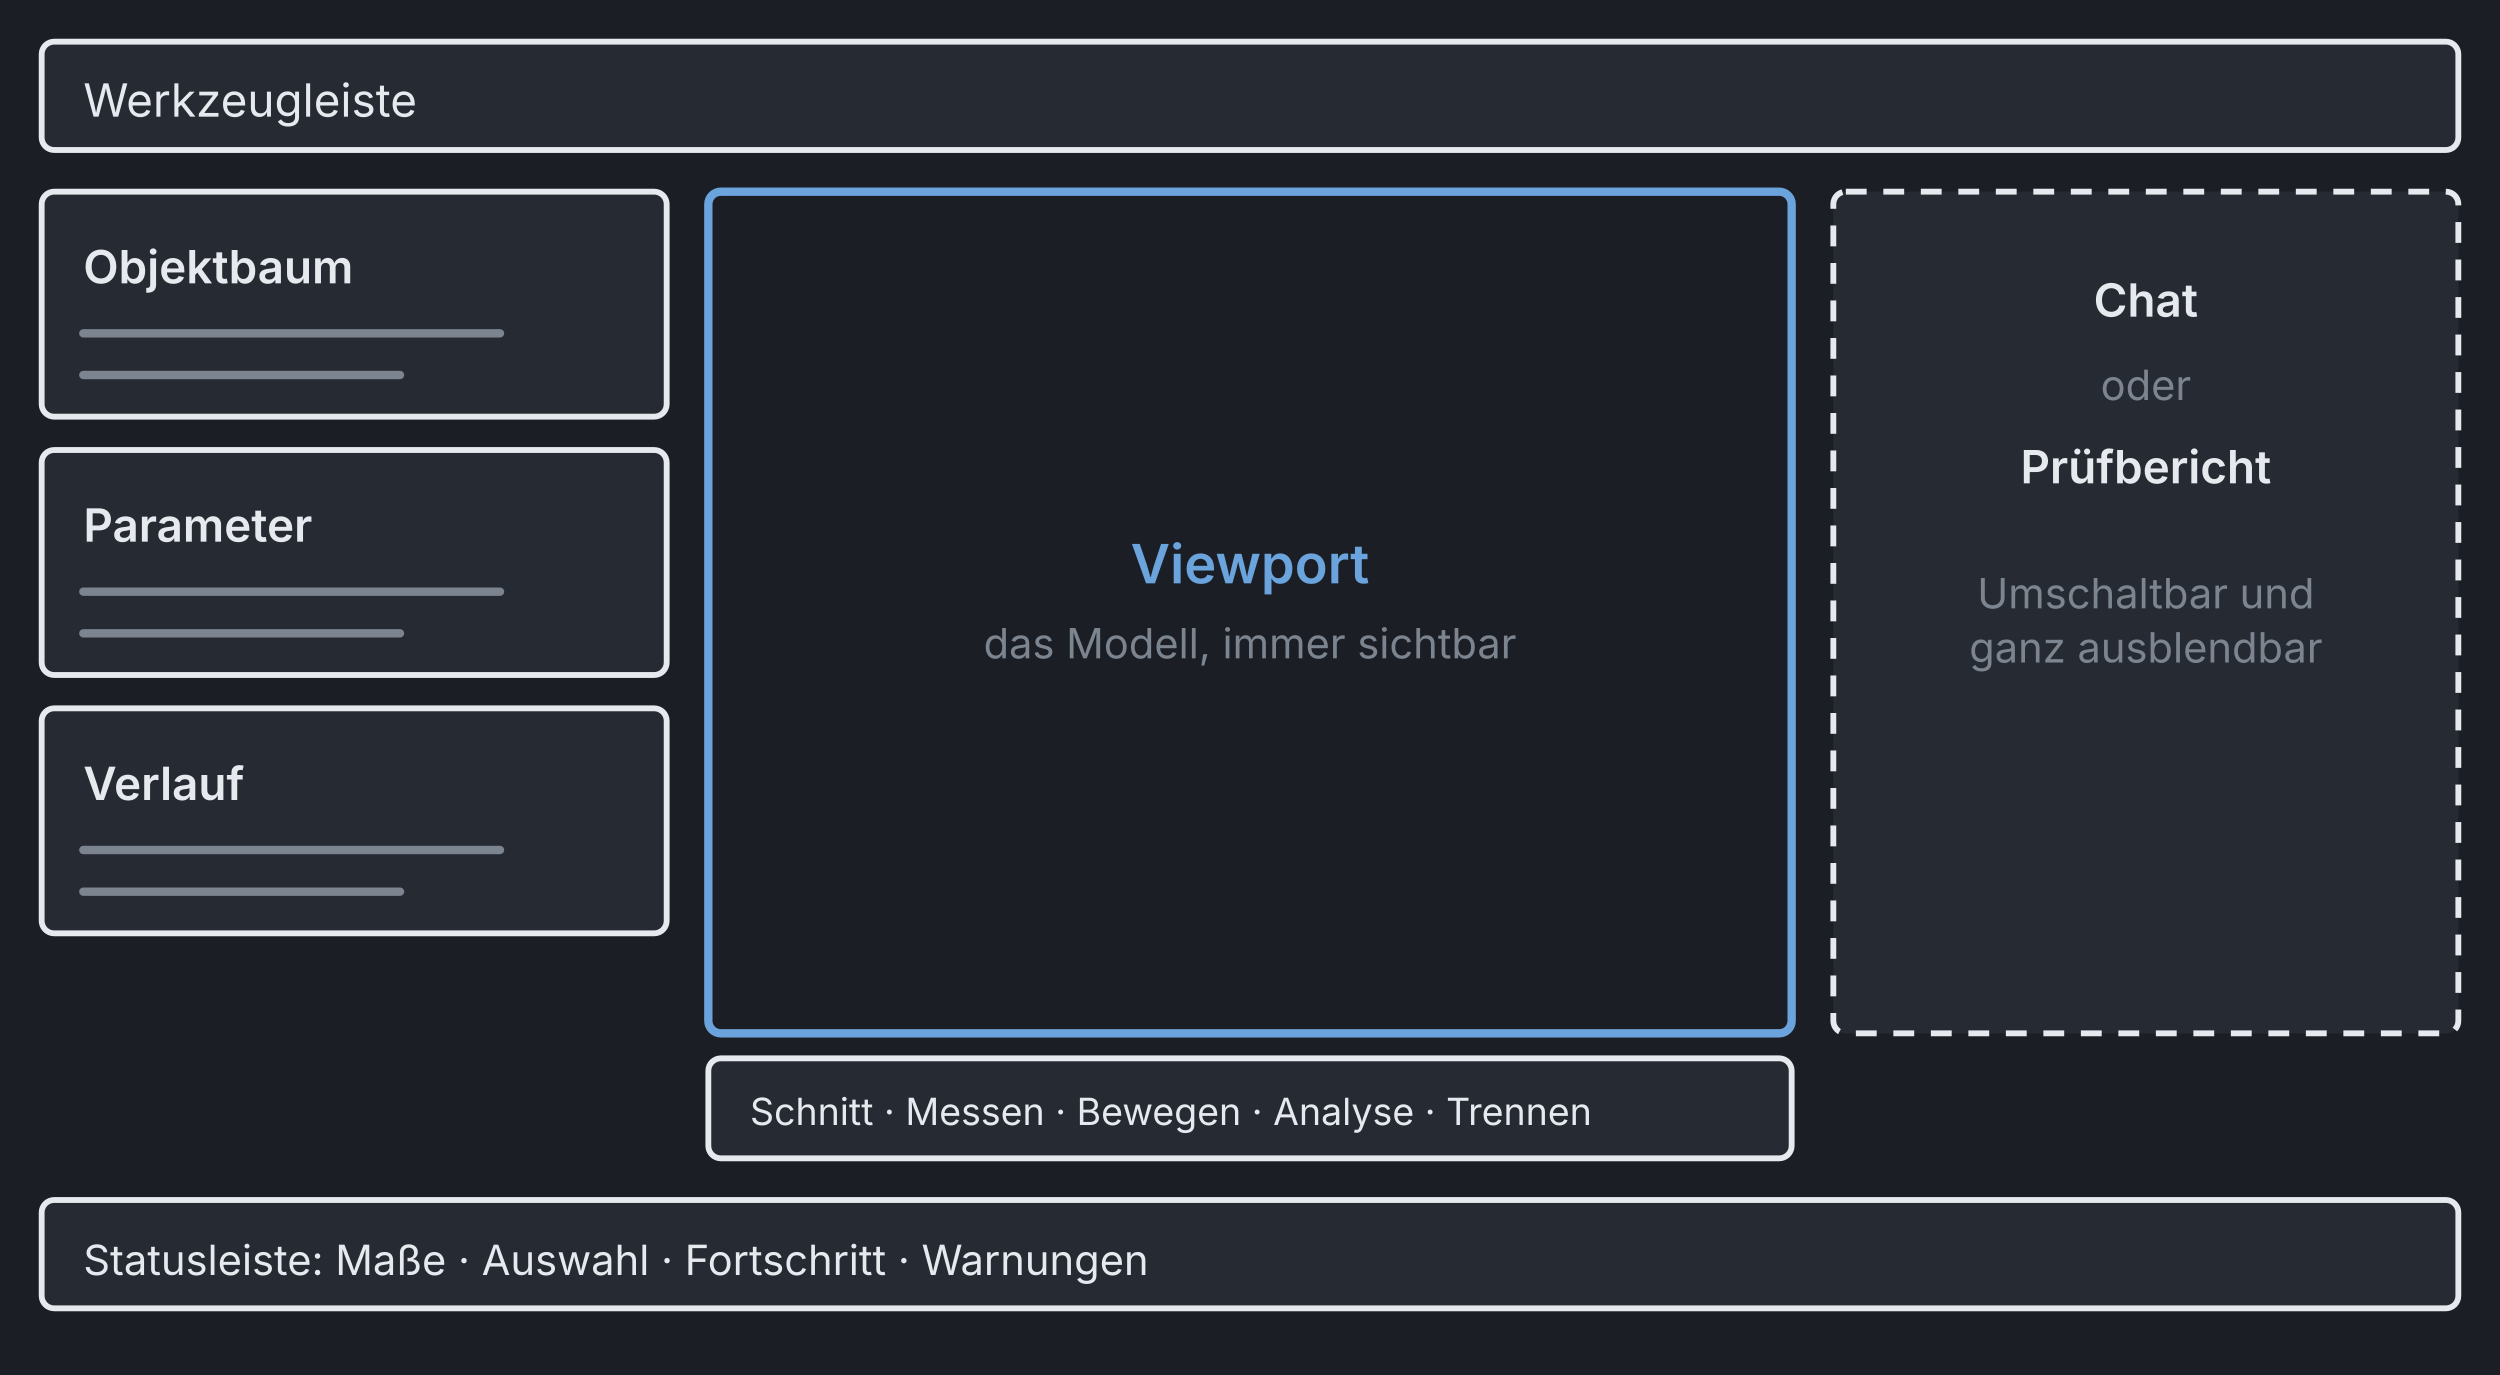
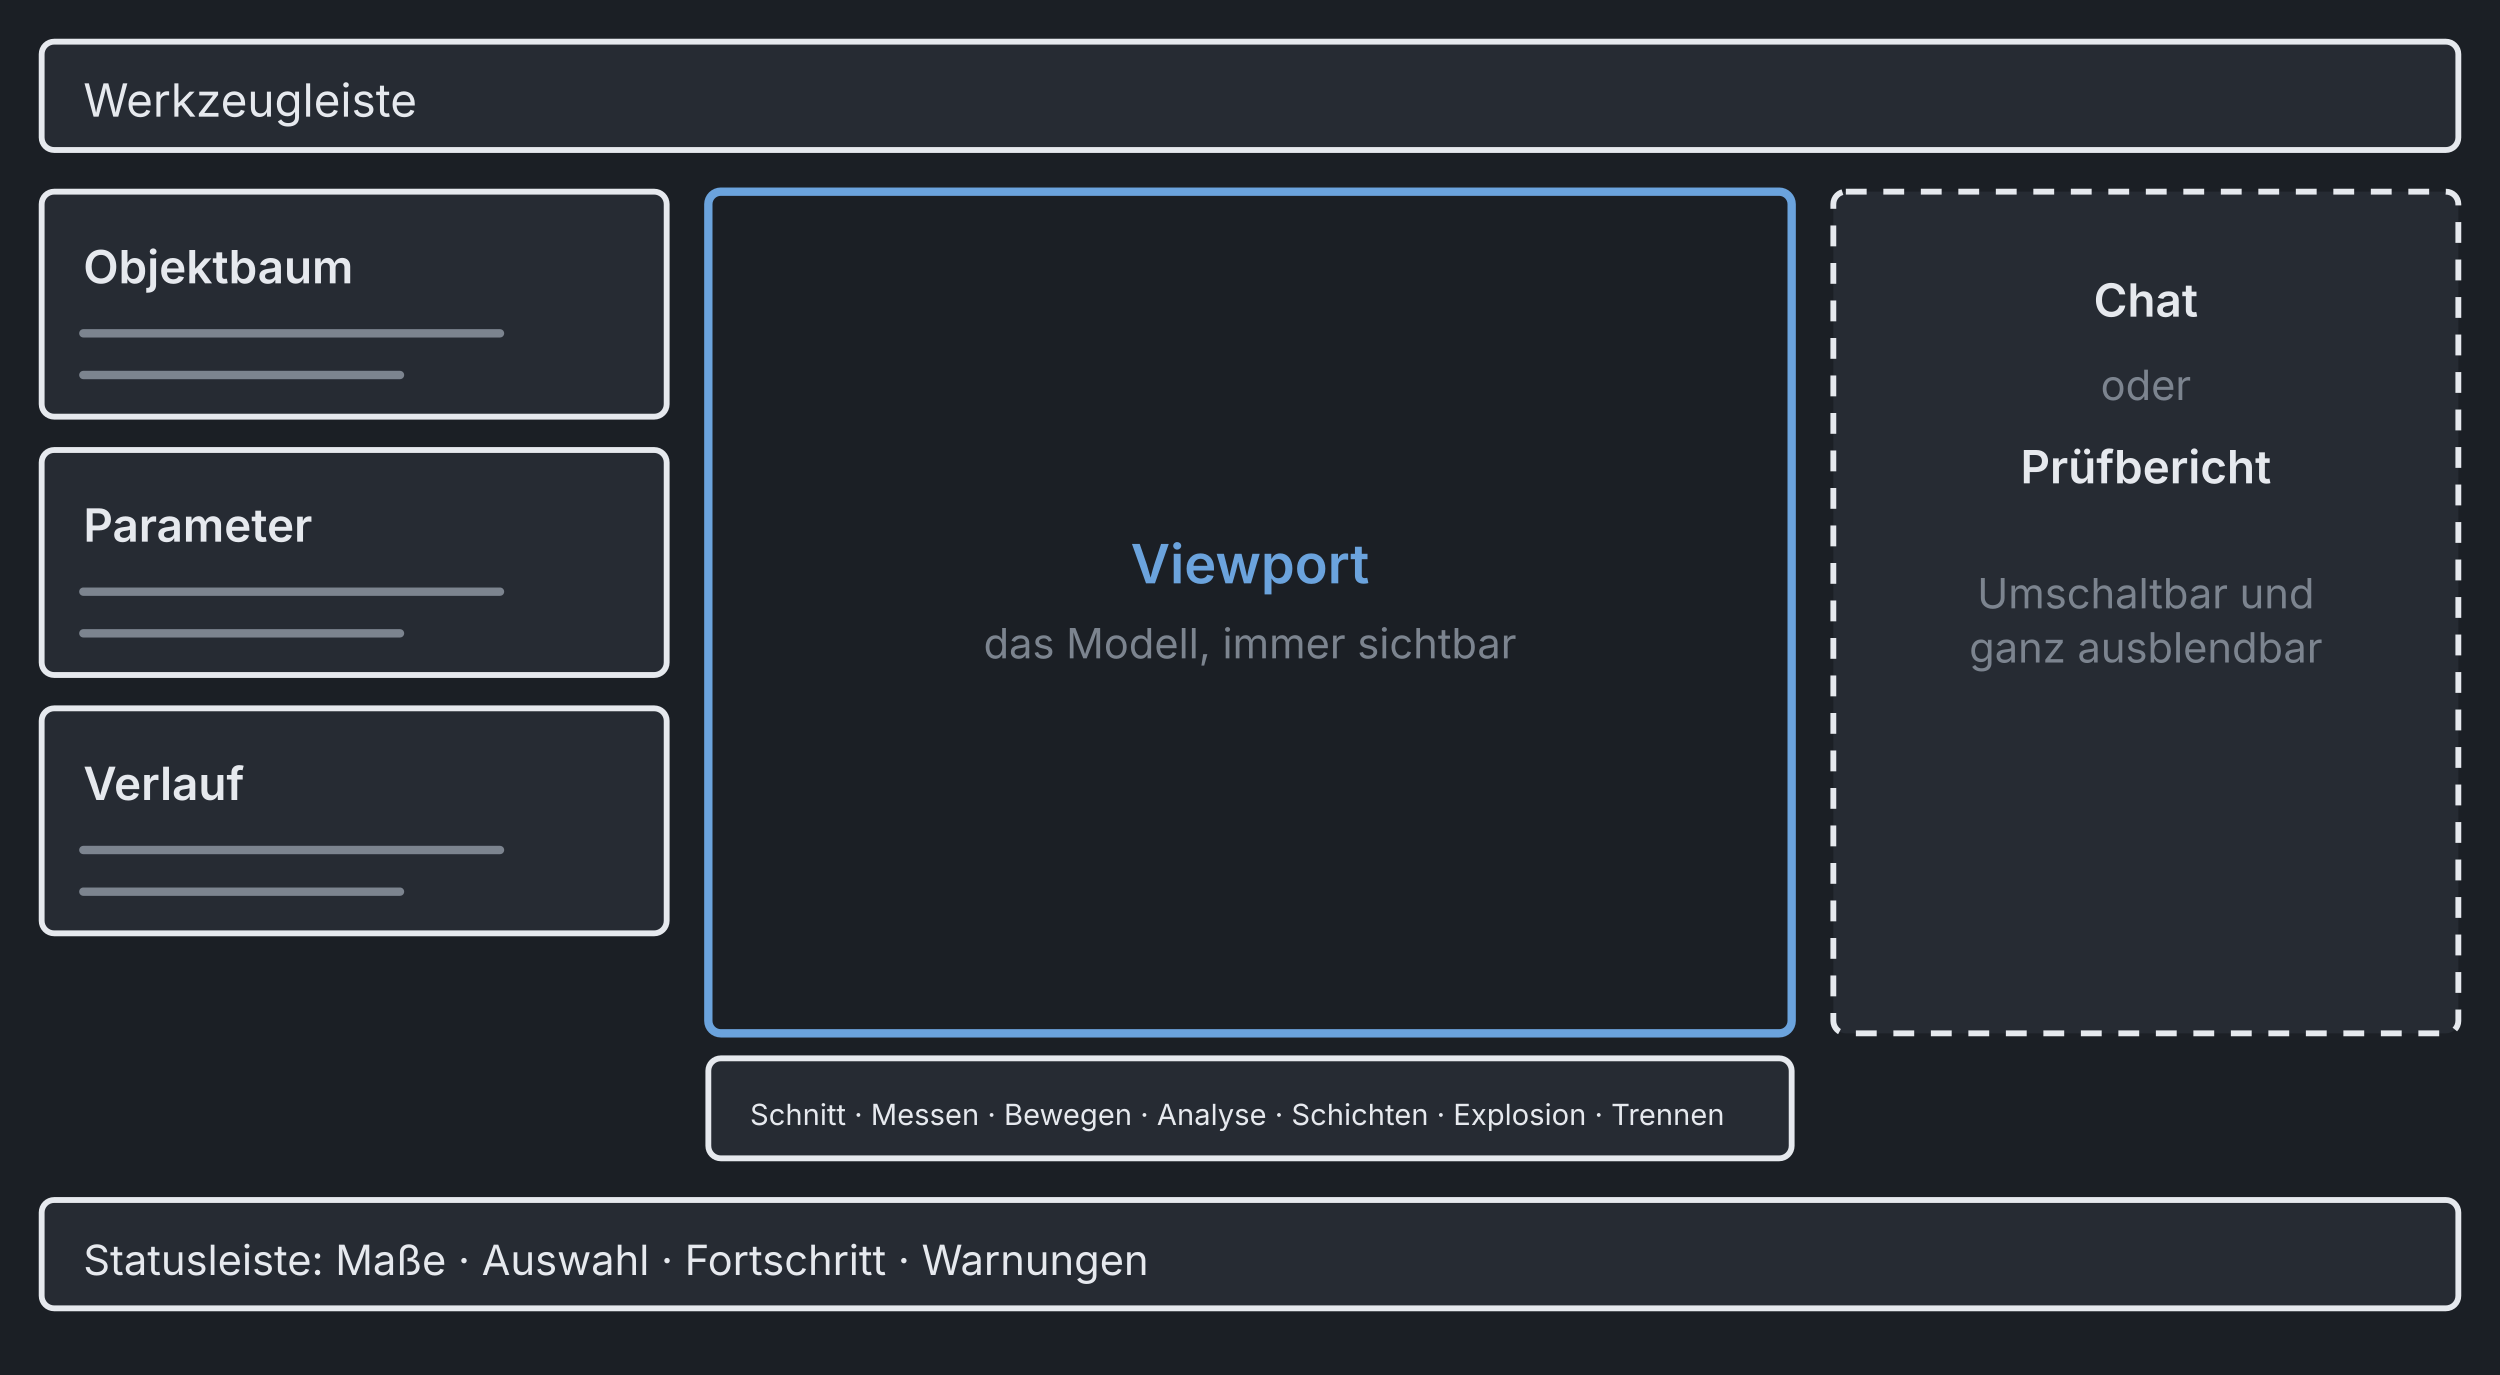
<svg xmlns="http://www.w3.org/2000/svg" viewBox="0 0 600 330" width="600" height="330">
  <rect x="0" y="0" width="600" height="330" fill="#1b1f25" />
  <rect x="10" y="10" width="580" height="26" rx="3" fill="#262b33" stroke="#e6e9ee" stroke-width="1.4" />
  <text x="20" y="28" fill="#e6e9ee" font-size="11" font-family="system-ui, -apple-system, Segoe UI, sans-serif" text-anchor="start">Werkzeugleiste</text>
  <rect x="10" y="46" width="150" height="54" rx="3" fill="#262b33" stroke="#e6e9ee" stroke-width="1.4" />
  <text x="20" y="68" fill="#e6e9ee" font-size="11" font-family="system-ui, -apple-system, Segoe UI, sans-serif" text-anchor="start" font-weight="600">Objektbaum</text>
  <line x1="20" y1="80" x2="120" y2="80" stroke="#7c848f" stroke-width="2" stroke-linecap="round" />
  <line x1="20" y1="90" x2="96" y2="90" stroke="#7c848f" stroke-width="2" stroke-linecap="round" />
  <rect x="10" y="108" width="150" height="54" rx="3" fill="#262b33" stroke="#e6e9ee" stroke-width="1.4" />
  <text x="20" y="130" fill="#e6e9ee" font-size="11" font-family="system-ui, -apple-system, Segoe UI, sans-serif" text-anchor="start" font-weight="600">Parameter</text>
  <line x1="20" y1="142" x2="120" y2="142" stroke="#7c848f" stroke-width="2" stroke-linecap="round" />
  <line x1="20" y1="152" x2="96" y2="152" stroke="#7c848f" stroke-width="2" stroke-linecap="round" />
  <rect x="10" y="170" width="150" height="54" rx="3" fill="#262b33" stroke="#e6e9ee" stroke-width="1.4" />
  <text x="20" y="192" fill="#e6e9ee" font-size="11" font-family="system-ui, -apple-system, Segoe UI, sans-serif" text-anchor="start" font-weight="600">Verlauf</text>
  <line x1="20" y1="204" x2="120" y2="204" stroke="#7c848f" stroke-width="2" stroke-linecap="round" />
  <line x1="20" y1="214" x2="96" y2="214" stroke="#7c848f" stroke-width="2" stroke-linecap="round" />
  <rect x="170" y="46" width="260" height="202" rx="3" fill="none" stroke="#6ba3dd" stroke-width="2" />
  <text x="300" y="140" fill="#6ba3dd" font-size="13" font-family="system-ui, -apple-system, Segoe UI, sans-serif" text-anchor="middle" font-weight="600">Viewport</text>
  <text x="300" y="158" fill="#7c848f" font-size="10" font-family="system-ui, -apple-system, Segoe UI, sans-serif" text-anchor="middle">das Modell, immer sichtbar</text>
  <rect x="440" y="46" width="150" height="202" rx="3" fill="#262b33" stroke="#e6e9ee" stroke-width="1.4" stroke-dasharray="5 4" />
  <text x="515" y="76" fill="#e6e9ee" font-size="11" font-family="system-ui, -apple-system, Segoe UI, sans-serif" text-anchor="middle" font-weight="600">Chat</text>
  <text x="515" y="96" fill="#7c848f" font-size="10" font-family="system-ui, -apple-system, Segoe UI, sans-serif" text-anchor="middle">oder</text>
  <text x="515" y="116" fill="#e6e9ee" font-size="11" font-family="system-ui, -apple-system, Segoe UI, sans-serif" text-anchor="middle" font-weight="600">Prüfbericht</text>
  <text x="515" y="146" fill="#7c848f" font-size="10" font-family="system-ui, -apple-system, Segoe UI, sans-serif" text-anchor="middle">Umschaltbar und</text>
  <text x="515" y="159" fill="#7c848f" font-size="10" font-family="system-ui, -apple-system, Segoe UI, sans-serif" text-anchor="middle">ganz ausblendbar</text>
  <rect x="170" y="254" width="260" height="24" rx="3" fill="#262b33" stroke="#e6e9ee" stroke-width="1.4" />
-   <text x="180" y="270" fill="#e6e9ee" font-size="9" font-family="system-ui, -apple-system, Segoe UI, sans-serif" text-anchor="start">Schnitt · Messen · Bewegen · Analyse · Trennen</text>
+   <text x="180" y="270" fill="#e6e9ee" font-size="7" font-family="system-ui, -apple-system, Segoe UI, sans-serif" text-anchor="start">Schnitt · Messen · Bewegen · Analyse · Schichten · Explosion · Trennen</text>
  <rect x="10" y="288" width="580" height="26" rx="3" fill="#262b33" stroke="#e6e9ee" stroke-width="1.4" />
  <text x="20" y="306" fill="#e6e9ee" font-size="10" font-family="system-ui, -apple-system, Segoe UI, sans-serif" text-anchor="start">Statusleiste: Maße · Auswahl · Fortschritt · Warnungen</text>
</svg>
